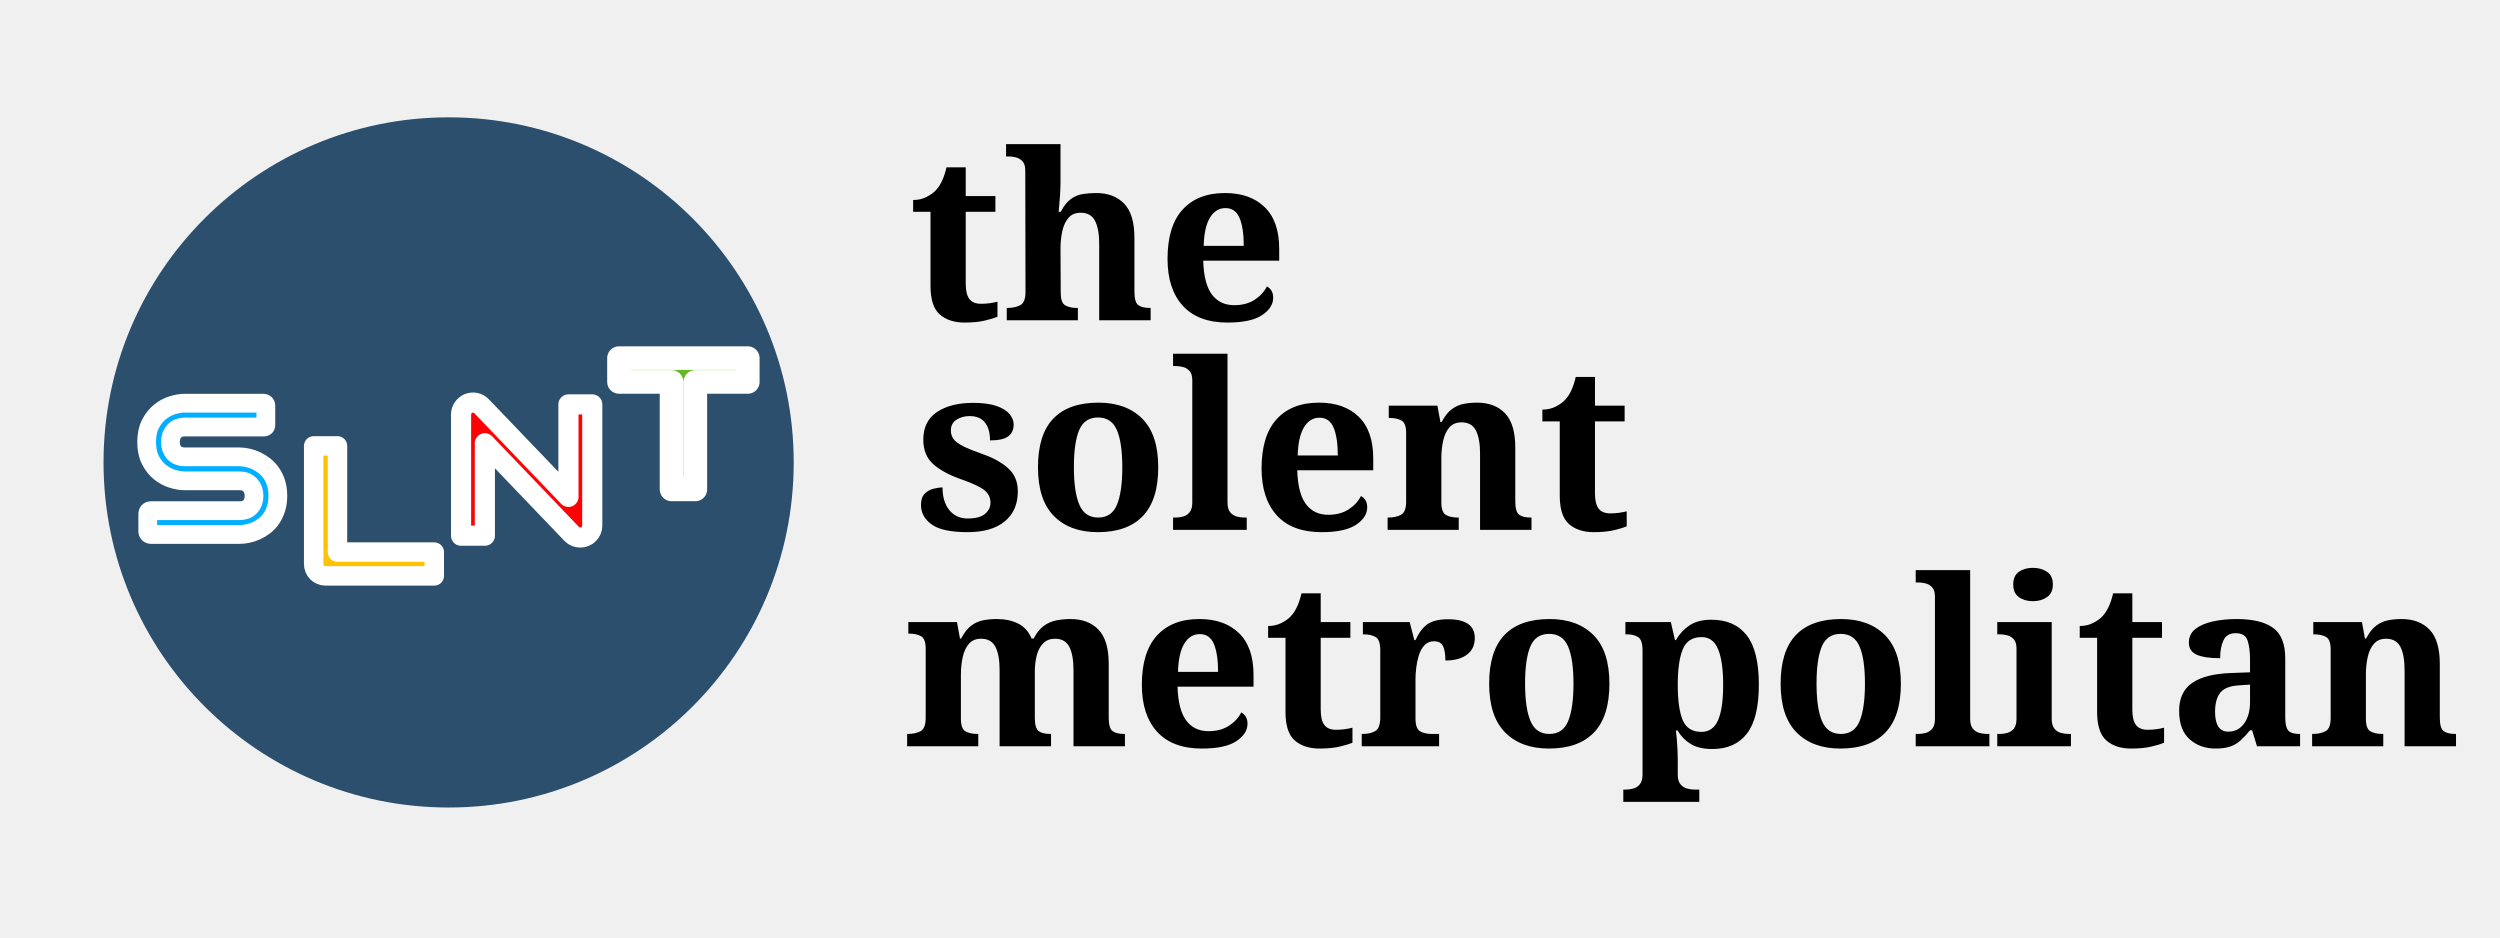
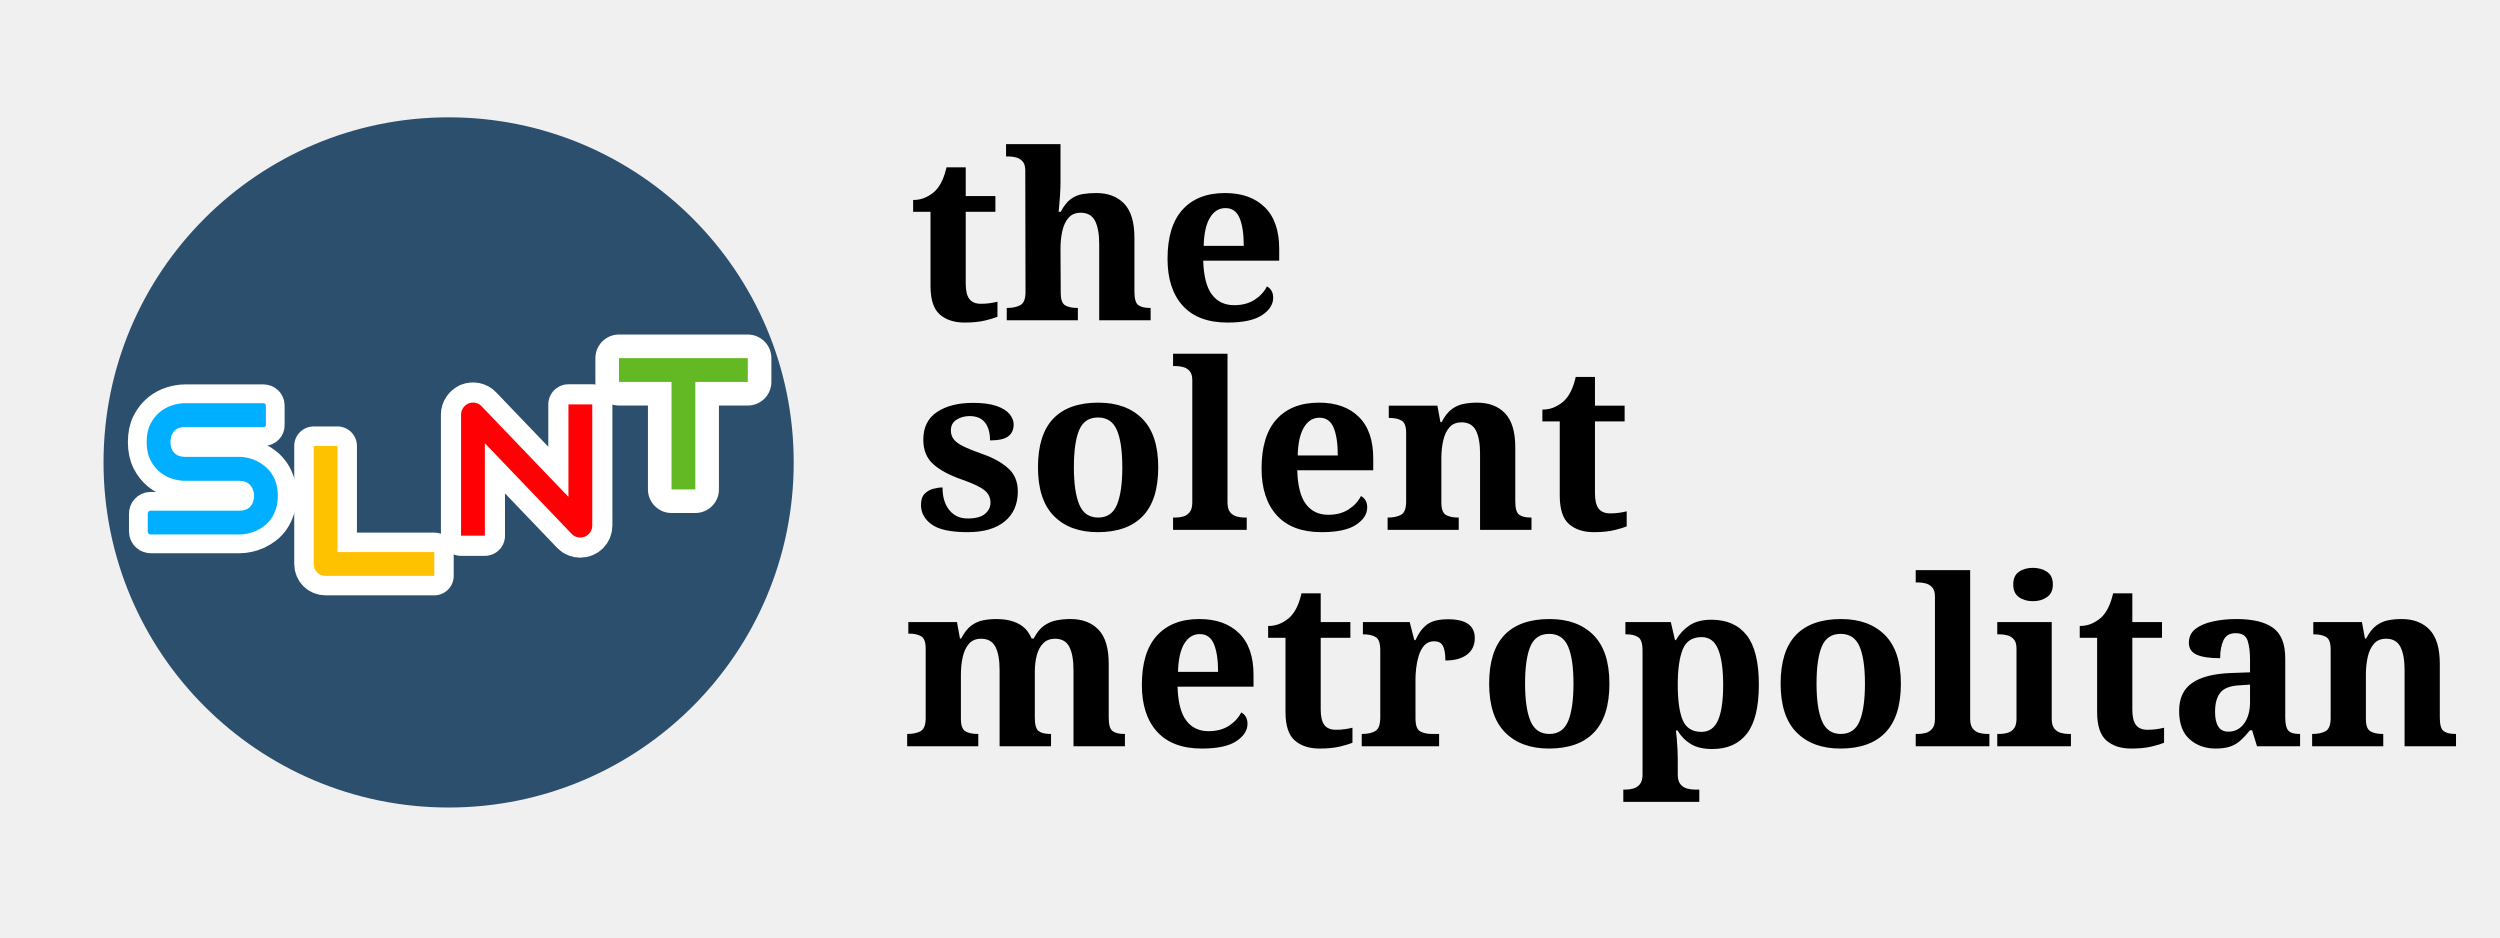
<svg xmlns="http://www.w3.org/2000/svg" width="1920" height="720" viewBox="0 0 1920 720" version="1.1" xml:space="preserve" style="clip-rule:evenodd;fill-rule:evenodd;stroke-linejoin:bevel;stroke-miterlimit:2" id="svg5">
  <defs id="defs5">
    <rect x="4277.595" y="779.19" width="430.675" height="587.043" id="rect6" />
  </defs>
  <circle style="fill:#2c4f6e;fill-opacity:1;stroke-width:0.885" id="path7" cx="344.54" cy="355.141" r="265.031" />
  <g transform="matrix(0.5,0,0,0.5,44.27495,155.2783)" id="g2">
-     <path d="m 338.225,451.055 c 0,7.219 -0.914,13.711 -2.743,19.476 -1.828,5.766 -4.242,10.852 -7.242,15.258 -3,4.406 -6.515,8.156 -10.547,11.25 -4.031,3.094 -8.203,5.625 -12.515,7.594 -4.313,1.969 -8.696,3.422 -13.149,4.359 -4.453,0.938 -8.648,1.407 -12.586,1.407 H 142.945 c -1.206,0 -2.363,-0.48 -3.216,-1.333 -0.853,-0.853 -1.332,-2.01 -1.332,-3.216 0,-7.07 0,-20.61 0,-27.598 0,-1.171 0.465,-2.294 1.293,-3.123 0.828,-0.828 1.951,-1.293 3.122,-1.293 23.893,0 136.631,0 136.631,0 7.032,0 12.493,-2.062 16.383,-6.187 3.891,-4.125 5.836,-9.657 5.836,-16.594 0,-3.375 -0.515,-6.469 -1.547,-9.281 -1.031,-2.813 -2.508,-5.25 -4.429,-7.313 -1.922,-2.062 -4.266,-3.656 -7.032,-4.781 -2.765,-1.125 -5.836,-1.688 -9.211,-1.688 H 195.35 c -5.907,0 -12.282,-1.054 -19.125,-3.164 -6.844,-2.109 -13.196,-5.508 -19.055,-10.195 -5.859,-4.688 -10.734,-10.828 -14.625,-18.422 -3.891,-7.594 -5.836,-16.875 -5.836,-27.844 0,-10.968 1.945,-20.226 5.836,-27.773 3.891,-7.547 8.766,-13.688 14.625,-18.422 5.859,-4.734 12.211,-8.156 19.055,-10.266 6.843,-2.109 13.218,-3.164 19.125,-3.164 h 120.959 c 1.93,0 3.494,1.564 3.494,3.494 0,7.313 0,24.091 0,30.508 0,1.414 -1.147,2.561 -2.561,2.561 -17.76,0 -121.892,0 -121.892,0 -6.938,0 -12.352,2.109 -16.243,6.328 -3.89,4.219 -5.835,9.797 -5.835,16.734 0,7.032 1.945,12.586 5.835,16.664 3.891,4.079 9.305,6.118 16.243,6.118 h 84.375 c 3.937,0.093 8.109,0.632 12.515,1.617 4.407,0.984 8.789,2.508 13.149,4.57 4.359,2.063 8.508,4.664 12.445,7.805 3.938,3.14 7.43,6.914 10.477,11.32 3.046,4.406 5.461,9.469 7.242,15.188 1.781,5.718 2.672,12.187 2.672,19.406 z" style="fill:#00afff;fill-rule:nonzero;stroke:#ffffff;stroke-width:28.82px" id="path1" />
+     <path d="m 338.225,451.055 c 0,7.219 -0.914,13.711 -2.743,19.476 -1.828,5.766 -4.242,10.852 -7.242,15.258 -3,4.406 -6.515,8.156 -10.547,11.25 -4.031,3.094 -8.203,5.625 -12.515,7.594 -4.313,1.969 -8.696,3.422 -13.149,4.359 -4.453,0.938 -8.648,1.407 -12.586,1.407 H 142.945 c -1.206,0 -2.363,-0.48 -3.216,-1.333 -0.853,-0.853 -1.332,-2.01 -1.332,-3.216 0,-7.07 0,-20.61 0,-27.598 0,-1.171 0.465,-2.294 1.293,-3.123 0.828,-0.828 1.951,-1.293 3.122,-1.293 23.893,0 136.631,0 136.631,0 7.032,0 12.493,-2.062 16.383,-6.187 3.891,-4.125 5.836,-9.657 5.836,-16.594 0,-3.375 -0.515,-6.469 -1.547,-9.281 -1.031,-2.813 -2.508,-5.25 -4.429,-7.313 -1.922,-2.062 -4.266,-3.656 -7.032,-4.781 -2.765,-1.125 -5.836,-1.688 -9.211,-1.688 H 195.35 c -5.907,0 -12.282,-1.054 -19.125,-3.164 -6.844,-2.109 -13.196,-5.508 -19.055,-10.195 -5.859,-4.688 -10.734,-10.828 -14.625,-18.422 -3.891,-7.594 -5.836,-16.875 -5.836,-27.844 0,-10.968 1.945,-20.226 5.836,-27.773 3.891,-7.547 8.766,-13.688 14.625,-18.422 5.859,-4.734 12.211,-8.156 19.055,-10.266 6.843,-2.109 13.218,-3.164 19.125,-3.164 h 120.959 c 1.93,0 3.494,1.564 3.494,3.494 0,7.313 0,24.091 0,30.508 0,1.414 -1.147,2.561 -2.561,2.561 -17.76,0 -121.892,0 -121.892,0 -6.938,0 -12.352,2.109 -16.243,6.328 -3.89,4.219 -5.835,9.797 -5.835,16.734 0,7.032 1.945,12.586 5.835,16.664 3.891,4.079 9.305,6.118 16.243,6.118 h 84.375 c 3.937,0.093 8.109,0.632 12.515,1.617 4.407,0.984 8.789,2.508 13.149,4.57 4.359,2.063 8.508,4.664 12.445,7.805 3.938,3.14 7.43,6.914 10.477,11.32 3.046,4.406 5.461,9.469 7.242,15.188 1.781,5.718 2.672,12.187 2.672,19.406 z" style="fill:none;stroke:#ffffff;stroke-width:57.64px;stroke-linejoin:round" id="path1-outline" />
+     <path d="m 338.225,451.055 c 0,7.219 -0.914,13.711 -2.743,19.476 -1.828,5.766 -4.242,10.852 -7.242,15.258 -3,4.406 -6.515,8.156 -10.547,11.25 -4.031,3.094 -8.203,5.625 -12.515,7.594 -4.313,1.969 -8.696,3.422 -13.149,4.359 -4.453,0.938 -8.648,1.407 -12.586,1.407 H 142.945 c -1.206,0 -2.363,-0.48 -3.216,-1.333 -0.853,-0.853 -1.332,-2.01 -1.332,-3.216 0,-7.07 0,-20.61 0,-27.598 0,-1.171 0.465,-2.294 1.293,-3.123 0.828,-0.828 1.951,-1.293 3.122,-1.293 23.893,0 136.631,0 136.631,0 7.032,0 12.493,-2.062 16.383,-6.187 3.891,-4.125 5.836,-9.657 5.836,-16.594 0,-3.375 -0.515,-6.469 -1.547,-9.281 -1.031,-2.813 -2.508,-5.25 -4.429,-7.313 -1.922,-2.062 -4.266,-3.656 -7.032,-4.781 -2.765,-1.125 -5.836,-1.688 -9.211,-1.688 H 195.35 c -5.907,0 -12.282,-1.054 -19.125,-3.164 -6.844,-2.109 -13.196,-5.508 -19.055,-10.195 -5.859,-4.688 -10.734,-10.828 -14.625,-18.422 -3.891,-7.594 -5.836,-16.875 -5.836,-27.844 0,-10.968 1.945,-20.226 5.836,-27.773 3.891,-7.547 8.766,-13.688 14.625,-18.422 5.859,-4.734 12.211,-8.156 19.055,-10.266 6.843,-2.109 13.218,-3.164 19.125,-3.164 h 120.959 c 1.93,0 3.494,1.564 3.494,3.494 0,7.313 0,24.091 0,30.508 0,1.414 -1.147,2.561 -2.561,2.561 -17.76,0 -121.892,0 -121.892,0 -6.938,0 -12.352,2.109 -16.243,6.328 -3.89,4.219 -5.835,9.797 -5.835,16.734 0,7.032 1.945,12.586 5.835,16.664 3.891,4.079 9.305,6.118 16.243,6.118 h 84.375 c 3.937,0.093 8.109,0.632 12.515,1.617 4.407,0.984 8.789,2.508 13.149,4.57 4.359,2.063 8.508,4.664 12.445,7.805 3.938,3.14 7.43,6.914 10.477,11.32 3.046,4.406 5.461,9.469 7.242,15.188 1.781,5.718 2.672,12.187 2.672,19.406 z" style="fill:#00afff;fill-rule:nonzero" id="path1" />
  </g>
  <g transform="matrix(0.5,0,0,0.5,78.88556,97.28226)" id="g3">
-     <path d="M 509.247,689.999 H 342.466 c -2.625,0 -5.062,-0.468 -7.312,-1.406 -2.25,-0.937 -4.196,-2.226 -5.836,-3.867 -1.641,-1.641 -2.93,-3.586 -3.867,-5.836 -0.938,-2.25 -1.407,-4.687 -1.407,-7.312 V 490.343 h 36.563 v 163.094 h 148.64 z" style="fill:#ffc200;fill-rule:nonzero;stroke:#ffffff;stroke-width:29.88px;stroke-linejoin:round" id="path2" />
+     <path d="M 509.247,689.999 H 342.466 c -2.625,0 -5.062,-0.468 -7.312,-1.406 -2.25,-0.937 -4.196,-2.226 -5.836,-3.867 -1.641,-1.641 -2.93,-3.586 -3.867,-5.836 -0.938,-2.25 -1.407,-4.687 -1.407,-7.312 V 490.343 h 36.563 v 163.094 h 148.64 z" style="fill:none;stroke:#ffffff;stroke-width:59.76px;stroke-linejoin:round" id="path2-outline" />
+     <path d="M 509.247,689.999 H 342.466 c -2.625,0 -5.062,-0.468 -7.312,-1.406 -2.25,-0.937 -4.196,-2.226 -5.836,-3.867 -1.641,-1.641 -2.93,-3.586 -3.867,-5.836 -0.938,-2.25 -1.407,-4.687 -1.407,-7.312 V 490.343 h 36.563 v 163.094 h 148.64 z" style="fill:#ffc200;fill-rule:nonzero" id="path2" />
  </g>
  <g transform="matrix(0.5,0,0,0.5,24.6311,13.09427)" id="g4">
-     <path d="m 860.441,781.028 c 0,2.625 -0.492,5.063 -1.477,7.313 -0.984,2.25 -2.297,4.195 -3.937,5.836 -1.641,1.64 -3.586,2.929 -5.836,3.867 -2.25,0.937 -4.641,1.406 -7.172,1.406 -2.25,0 -4.524,-0.422 -6.82,-1.266 -2.297,-0.843 -4.336,-2.203 -6.118,-4.078 L 695.488,654.606 V 796.637 H 658.925 V 610.591 c 0,-3.75 1.055,-7.149 3.164,-10.196 2.11,-3.047 4.805,-5.32 8.086,-6.82 3.469,-1.406 7.031,-1.758 10.688,-1.055 3.656,0.703 6.796,2.414 9.421,5.133 L 823.878,737.012 V 594.981 h 36.563 z" style="fill:#ff0004;fill-rule:nonzero;stroke:#ffffff;stroke-width:30.94px;stroke-linejoin:round" id="path3" />
+     <path d="m 860.441,781.028 c 0,2.625 -0.492,5.063 -1.477,7.313 -0.984,2.25 -2.297,4.195 -3.937,5.836 -1.641,1.64 -3.586,2.929 -5.836,3.867 -2.25,0.937 -4.641,1.406 -7.172,1.406 -2.25,0 -4.524,-0.422 -6.82,-1.266 -2.297,-0.843 -4.336,-2.203 -6.118,-4.078 L 695.488,654.606 V 796.637 H 658.925 V 610.591 c 0,-3.75 1.055,-7.149 3.164,-10.196 2.11,-3.047 4.805,-5.32 8.086,-6.82 3.469,-1.406 7.031,-1.758 10.688,-1.055 3.656,0.703 6.796,2.414 9.421,5.133 L 823.878,737.012 V 594.981 h 36.563 z" style="fill:none;stroke:#ffffff;stroke-width:61.88px;stroke-linejoin:round" id="path3-outline" />
+     <path d="m 860.441,781.028 c 0,2.625 -0.492,5.063 -1.477,7.313 -0.984,2.25 -2.297,4.195 -3.937,5.836 -1.641,1.64 -3.586,2.929 -5.836,3.867 -2.25,0.937 -4.641,1.406 -7.172,1.406 -2.25,0 -4.524,-0.422 -6.82,-1.266 -2.297,-0.843 -4.336,-2.203 -6.118,-4.078 L 695.488,654.606 V 796.637 H 658.925 V 610.591 c 0,-3.75 1.055,-7.149 3.164,-10.196 2.11,-3.047 4.805,-5.32 8.086,-6.82 3.469,-1.406 7.031,-1.758 10.688,-1.055 3.656,0.703 6.796,2.414 9.421,5.133 L 823.878,737.012 V 594.981 h 36.563 z" style="fill:#ff0004;fill-rule:nonzero" id="path3" />
  </g>
  <g transform="matrix(0.5,0,0,0.5,234.1655,308.6873)" id="g5">
-     <path d="M 680.283,-30.734 H 599.704 V 134.359 H 563.142 V -30.734 h -80.719 v -36.563 h 197.86 z" style="fill:#62b924;fill-rule:nonzero;stroke:#ffffff;stroke-width:36.24px;stroke-linejoin:round" id="path4" />
+     <path d="M 680.283,-30.734 H 599.704 V 134.359 H 563.142 V -30.734 h -80.719 v -36.563 h 197.86 z" style="fill:none;stroke:#ffffff;stroke-width:72.48px;stroke-linejoin:round" id="path4-outline" />
+     <path d="M 680.283,-30.734 H 599.704 V 134.359 H 563.142 V -30.734 h -80.719 v -36.563 h 197.86 z" style="fill:#62b924;fill-rule:nonzero" id="path4" />
  </g>
  <text xml:space="preserve" style="font-style:normal;font-weight:bold;font-size:177.939px;font-family:'Noto Serif';fill:#000000;stroke-width:3.336" x="697.553" y="245.94" id="text13">
    <tspan id="tspan13" x="697.553" y="245.94">the</tspan>
  </text>
  <text xml:space="preserve" style="font-style:normal;font-weight:bold;font-size:177.939px;font-family:'Noto Serif';fill:#000000;stroke-width:3.336" x="701.974" y="406.92" id="text14">
    <tspan id="tspan14" x="701.974" y="406.92">solent</tspan>
  </text>
  <text xml:space="preserve" style="font-style:normal;font-weight:bold;font-size:177.939px;font-family:'Noto Serif';fill:#000000;stroke-width:3.336" x="693.132" y="573.108" id="text15">
    <tspan id="tspan15" x="693.132" y="573.108">metropolitan</tspan>
  </text>
</svg>
